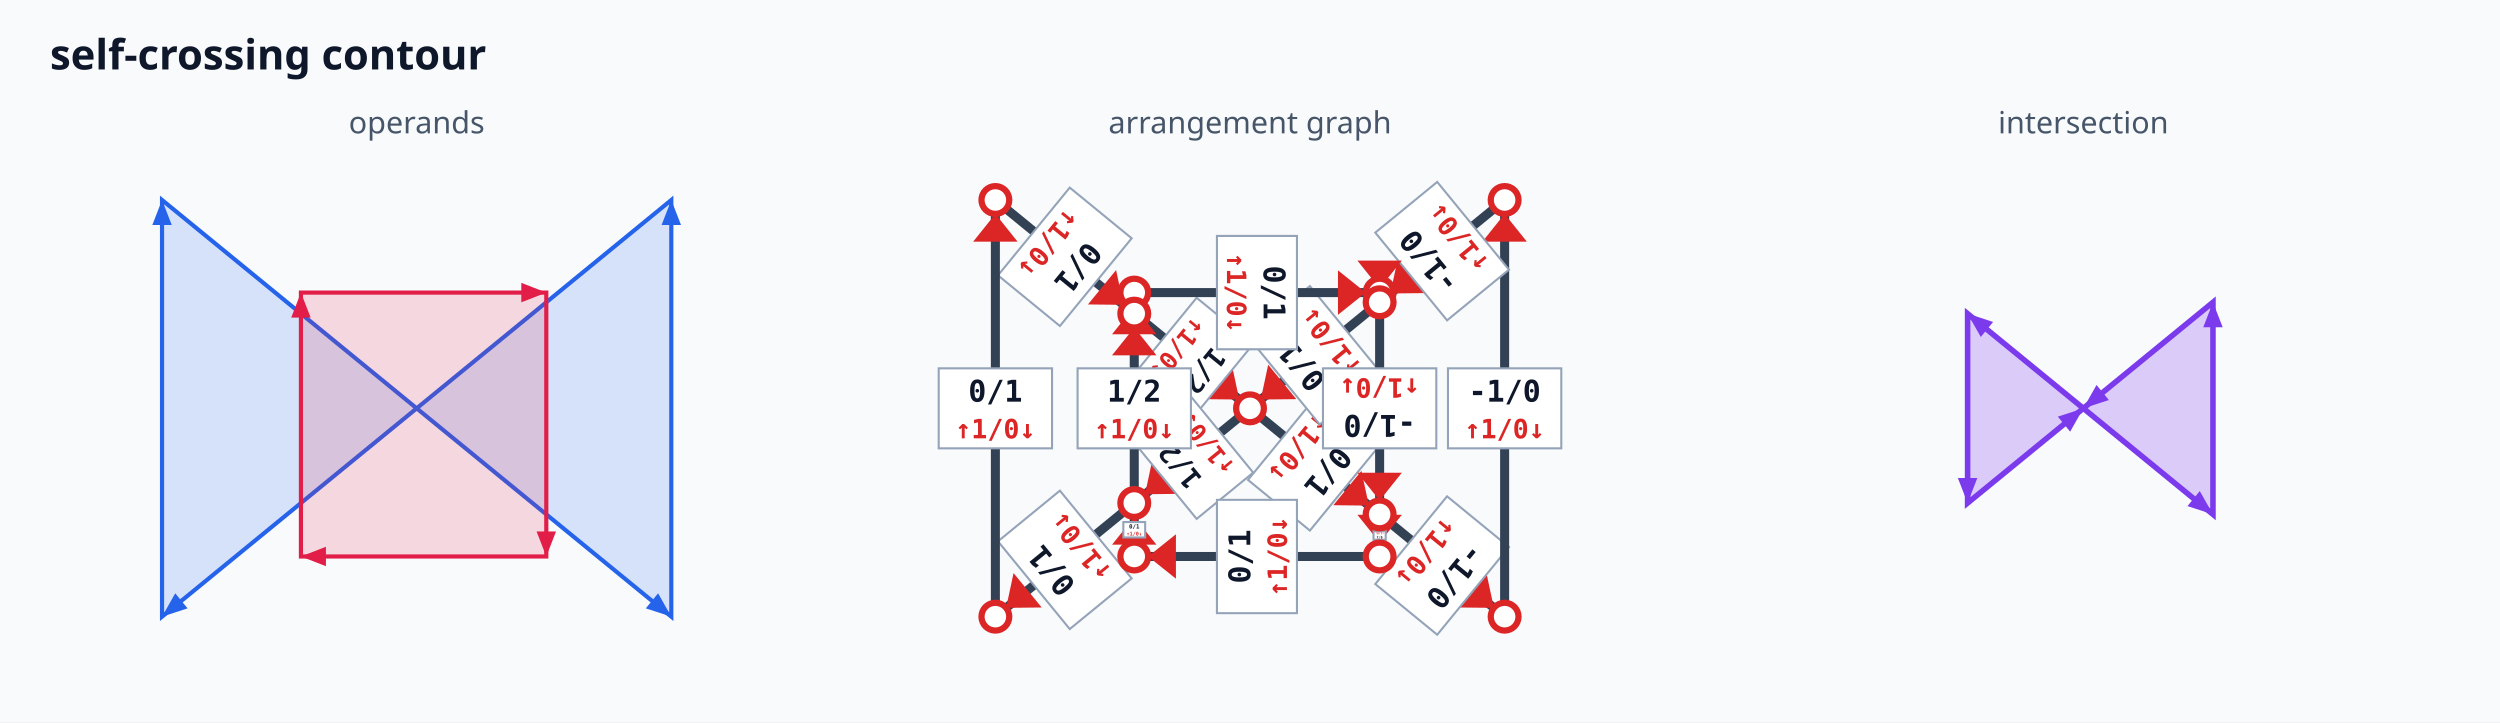
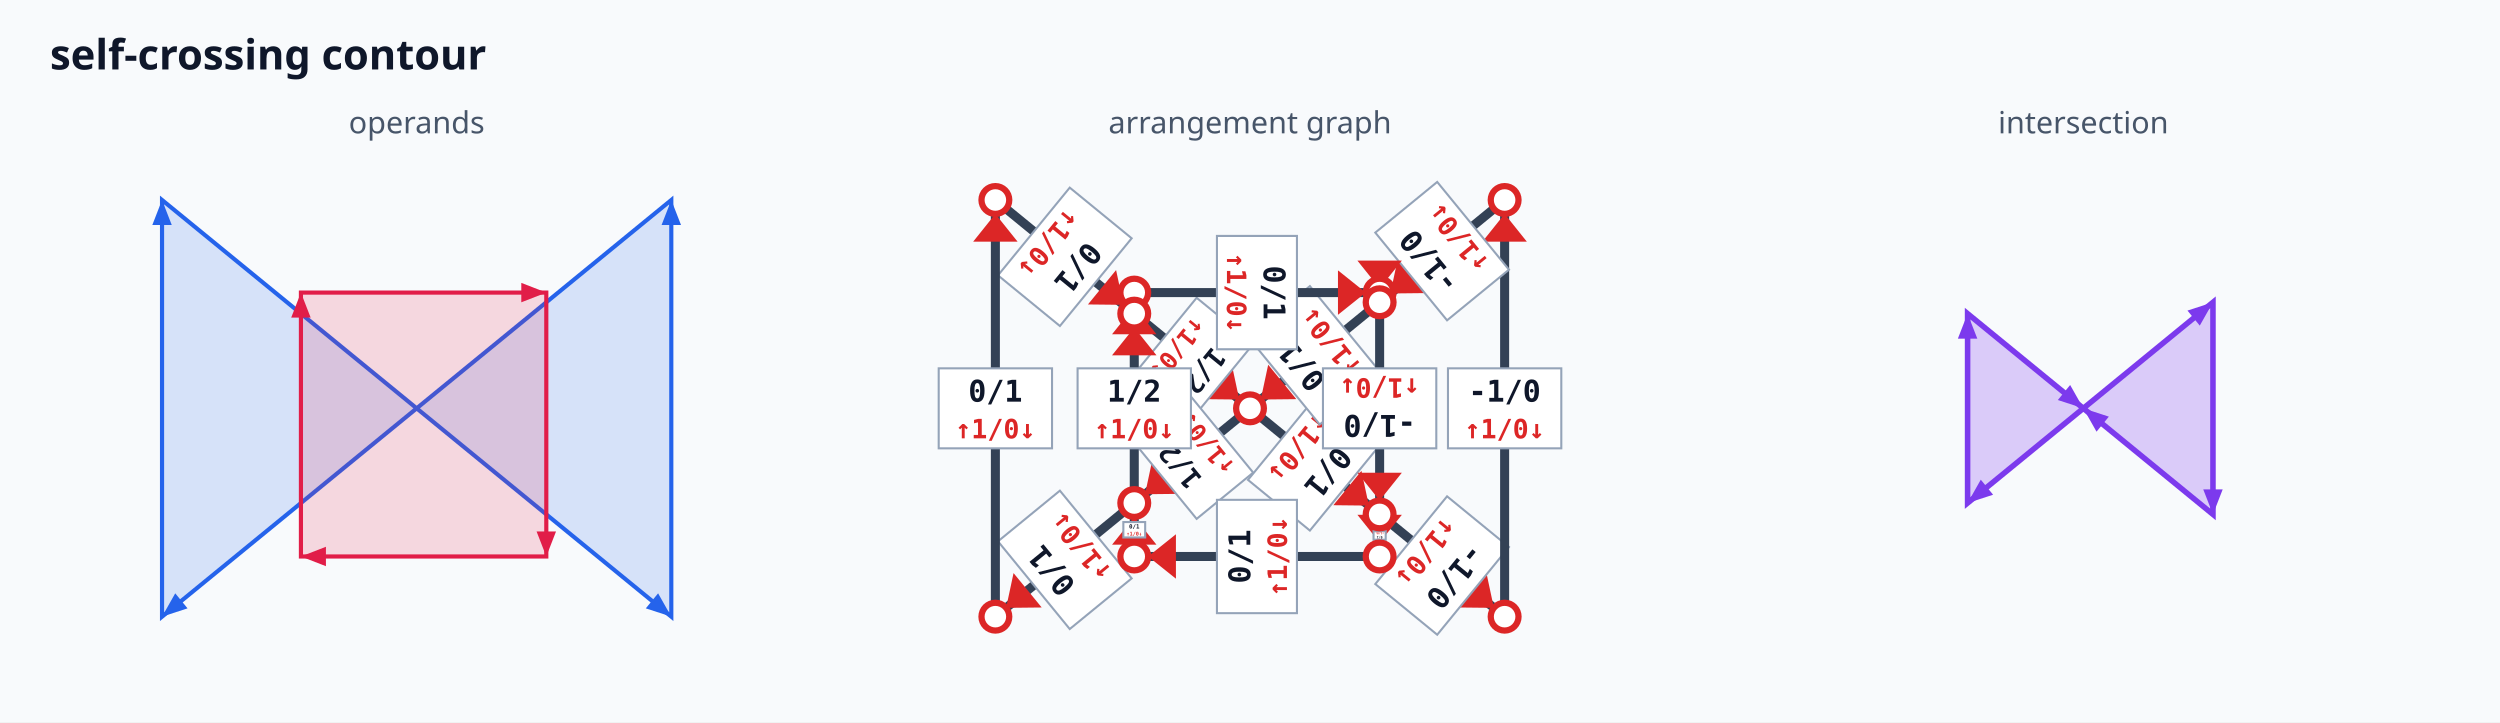
<svg xmlns="http://www.w3.org/2000/svg" viewBox="0 0 900 260" width="900" height="260">
  <rect x="0" y="0" width="900" height="260" style="fill: #f8fafc; stroke: none" />
  <text x="18" y="25" font-size="15" style="fill: #0f172a; font-family: system-ui; font-weight: 600">self-crossing contour</text>
  <text x="150" y="48" font-size="11" style="fill: #475569; font-family: system-ui; text-anchor: middle">operands</text>
  <text x="450" y="48" font-size="11" style="fill: #475569; font-family: system-ui; text-anchor: middle">arrangement graph</text>
  <text x="750" y="48" font-size="11" style="fill: #475569; font-family: system-ui; text-anchor: middle">intersection</text>
  <path d="M 58.333 72 L 241.667 222 V 72 L 58.333 222 Z" style="fill: #2563eb; fill-opacity: 0.16; fill-rule: nonzero; stroke: #2563eb; stroke-width: 1.5" />
  <path d="M 108.333 105.333 H 196.667 V 200.333 H 108.333 Z" style="fill: #e11d48; fill-opacity: 0.16; fill-rule: nonzero; stroke: #e11d48; stroke-width: 1.5" />
-   <path d="M 750 147 L 708.333 112.909 V 181.091 Z M 750 147 L 796.667 185.182 V 108.818 Z" style="fill: #7c3aed; fill-opacity: 0.24; fill-rule: nonzero; stroke: #7c3aed; stroke-width: 2" />
+   <path d="M 708.333 112.909 L 750 147 L 796.667 108.818 V 185.182 L 750 147 L 708.333 181.091 Z" style="fill: #7c3aed; fill-opacity: 0.24; fill-rule: nonzero; stroke: #7c3aed; stroke-width: 2" />
  <path d="M 241.667 222 L 232.485 219.01 L 236.917 213.592 Z" style="fill: #2563eb; fill-opacity: 1.0; stroke: none" />
  <path d="M 241.667 72 L 245.167 81 H 238.167 Z" style="fill: #2563eb; fill-opacity: 1.0; stroke: none" />
  <path d="M 58.333 222 L 63.083 213.592 L 67.515 219.01 Z" style="fill: #2563eb; fill-opacity: 1.0; stroke: none" />
  <path d="M 58.333 72 L 61.833 81 H 54.833 Z" style="fill: #2563eb; fill-opacity: 1.0; stroke: none" />
  <path d="M 196.667 105.333 L 187.667 108.833 V 101.833 Z" style="fill: #e11d48; fill-opacity: 1.0; stroke: none" />
  <path d="M 196.667 200.333 L 193.167 191.333 H 200.167 Z" style="fill: #e11d48; fill-opacity: 1.0; stroke: none" />
  <path d="M 108.333 200.333 L 117.333 196.833 V 203.833 Z" style="fill: #e11d48; fill-opacity: 1.0; stroke: none" />
  <path d="M 108.333 105.333 L 111.833 114.333 H 104.833 Z" style="fill: #e11d48; fill-opacity: 1.0; stroke: none" />
  <path d="M 358.333 72 L 408.333 112.909" style="fill: none; stroke: #334155; stroke-width: 3.25" />
  <path d="M 404.464 109.743 L 391.658 109.602 L 401.79 97.219 Z" style="fill: #dc2626; fill-opacity: 1.0; stroke: none" />
  <rect x="362.933" y="78.055" width="40.8" height="28.8" style="fill: #fff; stroke: #94a3b8; stroke-width: 0.75" transform="rotate(129.2894 383.3333 92.45455)" />
  <text x="383.333" y="90.055" font-size="10.8" style="fill: #0f172a; font-family: ui-monospace, monospace; font-weight: 700; text-anchor: middle" transform="rotate(129.2894 383.3333 92.45455)">0/1</text>
  <text x="383.333" y="103.255" font-size="9.6" style="fill: #dc2626; font-family: ui-monospace, monospace; font-weight: 700; text-anchor: middle" transform="rotate(129.2894 383.3333 92.45455)">↑1/0↓</text>
  <path d="M 408.333 112.909 L 450 147" style="fill: none; stroke: #334155; stroke-width: 3.25" />
  <path d="M 446.13 143.834 L 433.325 143.693 L 443.457 131.31 Z" style="fill: #dc2626; fill-opacity: 1.0; stroke: none" />
  <rect x="410.536" y="116.804" width="37.26" height="26.302" style="fill: #fff; stroke: #94a3b8; stroke-width: 0.75" transform="rotate(129.2894 429.1667 129.9546)" />
  <text x="429.167" y="127.763" font-size="9.863" style="fill: #0f172a; font-family: ui-monospace, monospace; font-weight: 700; text-anchor: middle" transform="rotate(129.2894 429.1667 129.9546)">1/2</text>
  <text x="429.167" y="139.818" font-size="8.767" style="fill: #dc2626; font-family: ui-monospace, monospace; font-weight: 700; text-anchor: middle" transform="rotate(129.2894 429.1667 129.9546)">↑1/0↓</text>
  <path d="M 450 147 L 496.667 185.182" style="fill: none; stroke: #334155; stroke-width: 3.25" />
  <path d="M 492.797 182.016 L 479.991 181.875 L 490.123 169.492 Z" style="fill: #dc2626; fill-opacity: 1.0; stroke: none" />
  <rect x="452.933" y="151.691" width="40.8" height="28.8" style="fill: #fff; stroke: #94a3b8; stroke-width: 0.75" transform="rotate(129.2894 473.3333 166.0909)" />
  <text x="473.333" y="163.691" font-size="10.8" style="fill: #0f172a; font-family: ui-monospace, monospace; font-weight: 700; text-anchor: middle" transform="rotate(129.2894 473.3333 166.0909)">0/1</text>
  <text x="473.333" y="176.891" font-size="9.6" style="fill: #dc2626; font-family: ui-monospace, monospace; font-weight: 700; text-anchor: middle" transform="rotate(129.2894 473.3333 166.0909)">↑1/0↓</text>
  <path d="M 496.667 185.182 L 541.667 222" style="fill: none; stroke: #334155; stroke-width: 3.25" />
  <path d="M 537.797 218.834 L 524.991 218.693 L 535.123 206.31 Z" style="fill: #dc2626; fill-opacity: 1.0; stroke: none" />
  <rect x="498.767" y="189.191" width="40.8" height="28.8" style="fill: #fff; stroke: #94a3b8; stroke-width: 0.75" transform="rotate(129.2894 519.1667 203.5909)" />
  <text x="519.167" y="201.191" font-size="10.8" style="fill: #0f172a; font-family: ui-monospace, monospace; font-weight: 700; text-anchor: middle" transform="rotate(129.2894 519.1667 203.5909)">-1/0</text>
  <text x="519.167" y="214.391" font-size="9.6" style="fill: #dc2626; font-family: ui-monospace, monospace; font-weight: 700; text-anchor: middle" transform="rotate(129.2894 519.1667 203.5909)">↑1/0↓</text>
  <path d="M 541.667 222 V 72" style="fill: none; stroke: #334155; stroke-width: 3.25" />
  <path d="M 541.667 77 L 549.667 87 H 533.667 Z" style="fill: #dc2626; fill-opacity: 1.0; stroke: none" />
  <rect x="521.267" y="132.6" width="40.8" height="28.8" style="fill: #fff; stroke: #94a3b8; stroke-width: 0.75" transform="rotate(0 541.6667 147)" />
  <text x="541.667" y="144.6" font-size="10.8" style="fill: #0f172a; font-family: ui-monospace, monospace; font-weight: 700; text-anchor: middle" transform="rotate(0 541.6667 147)">-1/0</text>
  <text x="541.667" y="157.8" font-size="9.6" style="fill: #dc2626; font-family: ui-monospace, monospace; font-weight: 700; text-anchor: middle" transform="rotate(0 541.6667 147)">↑1/0↓</text>
  <path d="M 541.667 72 L 496.667 108.818" style="fill: none; stroke: #334155; stroke-width: 3.25" />
  <path d="M 500.536 105.652 L 503.21 93.128 L 513.342 105.511 Z" style="fill: #dc2626; fill-opacity: 1.0; stroke: none" />
  <rect x="498.767" y="76.009" width="40.8" height="28.8" style="fill: #fff; stroke: #94a3b8; stroke-width: 0.75" transform="rotate(230.7106 519.1667 90.40909)" />
  <text x="519.167" y="88.009" font-size="10.8" style="fill: #0f172a; font-family: ui-monospace, monospace; font-weight: 700; text-anchor: middle" transform="rotate(230.7106 519.1667 90.40909)">-1/0</text>
  <text x="519.167" y="101.209" font-size="9.6" style="fill: #dc2626; font-family: ui-monospace, monospace; font-weight: 700; text-anchor: middle" transform="rotate(230.7106 519.1667 90.40909)">↑1/0↓</text>
  <path d="M 496.667 108.818 L 450 147" style="fill: none; stroke: #334155; stroke-width: 3.25" />
  <path d="M 453.87 143.834 L 456.543 131.31 L 466.675 143.693 Z" style="fill: #dc2626; fill-opacity: 1.0; stroke: none" />
  <rect x="452.933" y="113.509" width="40.8" height="28.8" style="fill: #fff; stroke: #94a3b8; stroke-width: 0.75" transform="rotate(230.7106 473.3333 127.9091)" />
  <text x="473.333" y="125.509" font-size="10.8" style="fill: #0f172a; font-family: ui-monospace, monospace; font-weight: 700; text-anchor: middle" transform="rotate(230.7106 473.3333 127.9091)">0/1</text>
  <text x="473.333" y="138.709" font-size="9.6" style="fill: #dc2626; font-family: ui-monospace, monospace; font-weight: 700; text-anchor: middle" transform="rotate(230.7106 473.3333 127.9091)">↑1/0↓</text>
  <path d="M 450 147 L 408.333 181.091" style="fill: none; stroke: #334155; stroke-width: 3.25" />
  <path d="M 412.203 177.925 L 414.877 165.401 L 425.009 177.784 Z" style="fill: #dc2626; fill-opacity: 1.0; stroke: none" />
  <rect x="410.536" y="150.895" width="37.26" height="26.302" style="fill: #fff; stroke: #94a3b8; stroke-width: 0.75" transform="rotate(230.7106 429.1667 164.0454)" />
  <text x="429.167" y="161.854" font-size="9.863" style="fill: #0f172a; font-family: ui-monospace, monospace; font-weight: 700; text-anchor: middle" transform="rotate(230.7106 429.1667 164.0454)">1/2</text>
  <text x="429.167" y="173.909" font-size="8.767" style="fill: #dc2626; font-family: ui-monospace, monospace; font-weight: 700; text-anchor: middle" transform="rotate(230.7106 429.1667 164.0454)">↑1/0↓</text>
  <path d="M 408.333 181.091 L 358.333 222" style="fill: none; stroke: #334155; stroke-width: 3.25" />
  <path d="M 362.203 218.834 L 364.877 206.31 L 375.009 218.693 Z" style="fill: #dc2626; fill-opacity: 1.0; stroke: none" />
  <rect x="362.933" y="187.145" width="40.8" height="28.8" style="fill: #fff; stroke: #94a3b8; stroke-width: 0.75" transform="rotate(230.7106 383.3333 201.5454)" />
  <text x="383.333" y="199.145" font-size="10.8" style="fill: #0f172a; font-family: ui-monospace, monospace; font-weight: 700; text-anchor: middle" transform="rotate(230.7106 383.3333 201.5454)">0/1</text>
  <text x="383.333" y="212.345" font-size="9.6" style="fill: #dc2626; font-family: ui-monospace, monospace; font-weight: 700; text-anchor: middle" transform="rotate(230.7106 383.3333 201.5454)">↑1/0↓</text>
  <path d="M 358.333 222 V 72" style="fill: none; stroke: #334155; stroke-width: 3.25" />
  <path d="M 358.333 77 L 366.333 87 H 350.333 Z" style="fill: #dc2626; fill-opacity: 1.0; stroke: none" />
  <rect x="337.933" y="132.6" width="40.8" height="28.8" style="fill: #fff; stroke: #94a3b8; stroke-width: 0.75" transform="rotate(0 358.3333 147)" />
  <text x="358.333" y="144.6" font-size="10.8" style="fill: #0f172a; font-family: ui-monospace, monospace; font-weight: 700; text-anchor: middle" transform="rotate(0 358.3333 147)">0/1</text>
  <text x="358.333" y="157.8" font-size="9.6" style="fill: #dc2626; font-family: ui-monospace, monospace; font-weight: 700; text-anchor: middle" transform="rotate(0 358.3333 147)">↑1/0↓</text>
  <path d="M 408.333 105.333 H 496.667" style="fill: none; stroke: #334155; stroke-width: 3.25" />
  <path d="M 491.667 105.333 L 481.667 113.333 V 97.333 Z" style="fill: #dc2626; fill-opacity: 1.0; stroke: none" />
  <rect x="432.1" y="90.933" width="40.8" height="28.8" style="fill: #fff; stroke: #94a3b8; stroke-width: 0.75" transform="rotate(90 452.5 105.3333)" />
  <text x="452.5" y="102.933" font-size="10.8" style="fill: #0f172a; font-family: ui-monospace, monospace; font-weight: 700; text-anchor: middle" transform="rotate(90 452.5 105.3333)">0/1</text>
  <text x="452.5" y="116.133" font-size="9.6" style="fill: #dc2626; font-family: ui-monospace, monospace; font-weight: 700; text-anchor: middle" transform="rotate(90 452.5 105.3333)">↑1/0↓</text>
  <path d="M 496.667 105.333 V 108.818" style="fill: none; stroke: #334155; stroke-width: 3.25" />
  <path d="M 496.667 103.818 L 488.667 93.818 H 504.667 Z" style="fill: #dc2626; fill-opacity: 1.0; stroke: none" />
  <path d="M 496.667 108.818 V 185.182" style="fill: none; stroke: #334155; stroke-width: 3.25" />
  <path d="M 496.667 180.182 L 488.667 170.182 H 504.667 Z" style="fill: #dc2626; fill-opacity: 1.0; stroke: none" />
  <rect x="476.267" y="132.6" width="40.8" height="28.8" style="fill: #fff; stroke: #94a3b8; stroke-width: 0.75" transform="rotate(180 496.6667 147)" />
  <text x="496.667" y="144.6" font-size="10.8" style="fill: #0f172a; font-family: ui-monospace, monospace; font-weight: 700; text-anchor: middle" transform="rotate(180 496.6667 147)">-1/0</text>
  <text x="496.667" y="157.8" font-size="9.6" style="fill: #dc2626; font-family: ui-monospace, monospace; font-weight: 700; text-anchor: middle" transform="rotate(180 496.6667 147)">↑1/0↓</text>
  <path d="M 496.667 185.182 V 200.333" style="fill: none; stroke: #334155; stroke-width: 3.25" />
  <path d="M 496.667 195.333 L 488.667 185.333 H 504.667 Z" style="fill: #dc2626; fill-opacity: 1.0; stroke: none" />
  <rect x="494.477" y="191.212" width="4.379" height="3.091" style="fill: #fff; stroke: #94a3b8; stroke-width: 0.75" transform="rotate(180 496.6667 192.7576)" />
  <text x="496.667" y="192.5" font-size="1.159" style="fill: #0f172a; font-family: ui-monospace, monospace; font-weight: 700; text-anchor: middle" transform="rotate(180 496.6667 192.7576)">0/1</text>
  <text x="496.667" y="193.917" font-size="1.03" style="fill: #dc2626; font-family: ui-monospace, monospace; font-weight: 700; text-anchor: middle" transform="rotate(180 496.6667 192.7576)">↑1/0↓</text>
  <path d="M 496.667 200.333 H 408.333" style="fill: none; stroke: #334155; stroke-width: 3.25" />
  <path d="M 413.333 200.333 L 423.333 192.333 V 208.333 Z" style="fill: #dc2626; fill-opacity: 1.0; stroke: none" />
  <rect x="432.1" y="185.933" width="40.8" height="28.8" style="fill: #fff; stroke: #94a3b8; stroke-width: 0.75" transform="rotate(270 452.5 200.3333)" />
  <text x="452.5" y="197.933" font-size="10.8" style="fill: #0f172a; font-family: ui-monospace, monospace; font-weight: 700; text-anchor: middle" transform="rotate(270 452.5 200.3333)">0/1</text>
  <text x="452.5" y="211.133" font-size="9.6" style="fill: #dc2626; font-family: ui-monospace, monospace; font-weight: 700; text-anchor: middle" transform="rotate(270 452.5 200.3333)">↑1/0↓</text>
  <path d="M 408.333 200.333 V 181.091" style="fill: none; stroke: #334155; stroke-width: 3.25" />
  <path d="M 408.333 186.091 L 416.333 196.091 H 400.333 Z" style="fill: #dc2626; fill-opacity: 1.0; stroke: none" />
  <rect x="404.405" y="187.939" width="7.856" height="5.545" style="fill: #fff; stroke: #94a3b8; stroke-width: 0.75" transform="rotate(0 408.3333 190.7121)" />
  <text x="408.333" y="190.25" font-size="2.08" style="fill: #0f172a; font-family: ui-monospace, monospace; font-weight: 700; text-anchor: middle" transform="rotate(0 408.3333 190.7121)">0/1</text>
  <text x="408.333" y="192.792" font-size="1.848" style="fill: #dc2626; font-family: ui-monospace, monospace; font-weight: 700; text-anchor: middle" transform="rotate(0 408.3333 190.7121)">↑1/0↓</text>
  <path d="M 408.333 181.091 V 112.909" style="fill: none; stroke: #334155; stroke-width: 3.25" />
  <path d="M 408.333 117.909 L 416.333 127.909 H 400.333 Z" style="fill: #dc2626; fill-opacity: 1.0; stroke: none" />
  <rect x="387.933" y="132.6" width="40.8" height="28.8" style="fill: #fff; stroke: #94a3b8; stroke-width: 0.75" transform="rotate(0 408.3333 147)" />
  <text x="408.333" y="144.6" font-size="10.8" style="fill: #0f172a; font-family: ui-monospace, monospace; font-weight: 700; text-anchor: middle" transform="rotate(0 408.3333 147)">1/2</text>
  <text x="408.333" y="157.8" font-size="9.6" style="fill: #dc2626; font-family: ui-monospace, monospace; font-weight: 700; text-anchor: middle" transform="rotate(0 408.3333 147)">↑1/0↓</text>
  <path d="M 408.333 112.909 V 105.333" style="fill: none; stroke: #334155; stroke-width: 3.25" />
  <path d="M 408.333 110.333 L 416.333 120.333 H 400.333 Z" style="fill: #dc2626; fill-opacity: 1.0; stroke: none" />
  <circle cx="358.333" cy="72" r="5" style="fill: #fff; stroke: #dc2626; stroke-width: 2.25" />
  <circle cx="541.667" cy="222" r="5" style="fill: #fff; stroke: #dc2626; stroke-width: 2.25" />
  <circle cx="541.667" cy="72" r="5" style="fill: #fff; stroke: #dc2626; stroke-width: 2.25" />
  <circle cx="450" cy="147" r="5" style="fill: #fff; stroke: #dc2626; stroke-width: 2.25" />
  <circle cx="358.333" cy="222" r="5" style="fill: #fff; stroke: #dc2626; stroke-width: 2.25" />
  <circle cx="408.333" cy="105.333" r="5" style="fill: #fff; stroke: #dc2626; stroke-width: 2.25" />
  <circle cx="496.667" cy="105.333" r="5" style="fill: #fff; stroke: #dc2626; stroke-width: 2.25" />
  <circle cx="496.667" cy="185.182" r="5" style="fill: #fff; stroke: #dc2626; stroke-width: 2.25" />
  <circle cx="496.667" cy="108.818" r="5" style="fill: #fff; stroke: #dc2626; stroke-width: 2.25" />
  <circle cx="496.667" cy="200.333" r="5" style="fill: #fff; stroke: #dc2626; stroke-width: 2.25" />
  <circle cx="408.333" cy="200.333" r="5" style="fill: #fff; stroke: #dc2626; stroke-width: 2.25" />
  <circle cx="408.333" cy="112.909" r="5" style="fill: #fff; stroke: #dc2626; stroke-width: 2.25" />
  <circle cx="408.333" cy="181.091" r="5" style="fill: #fff; stroke: #dc2626; stroke-width: 2.25" />
-   <path d="M 708.333 112.909 L 717.515 115.899 L 713.083 121.317 Z" style="fill: #7c3aed; fill-opacity: 1.0; stroke: none" />
-   <path d="M 708.333 181.091 L 704.833 172.091 H 711.833 Z" style="fill: #7c3aed; fill-opacity: 1.0; stroke: none" />
-   <path d="M 750 147 L 745.251 155.408 L 740.818 149.99 Z" style="fill: #7c3aed; fill-opacity: 1.0; stroke: none" />
-   <path d="M 796.667 185.182 L 787.485 182.192 L 791.917 176.774 Z" style="fill: #7c3aed; fill-opacity: 1.0; stroke: none" />
-   <path d="M 796.667 108.818 L 800.167 117.818 H 793.167 Z" style="fill: #7c3aed; fill-opacity: 1.0; stroke: none" />
-   <path d="M 750 147 L 754.749 138.592 L 759.182 144.01 Z" style="fill: #7c3aed; fill-opacity: 1.0; stroke: none" />
+   <path d="M 750 147 L 740.818 144.01 L 745.251 138.592 Z" style="fill: #7c3aed; fill-opacity: 1.0; stroke: none" />
+   <path d="M 796.667 108.818 L 791.917 117.226 L 787.485 111.808 Z" style="fill: #7c3aed; fill-opacity: 1.0; stroke: none" />
+   <path d="M 796.667 185.182 L 793.167 176.182 H 800.167 Z" style="fill: #7c3aed; fill-opacity: 1.0; stroke: none" />
+   <path d="M 750 147 L 759.182 149.99 L 754.749 155.408 Z" style="fill: #7c3aed; fill-opacity: 1.0; stroke: none" />
+   <path d="M 708.333 181.091 L 713.083 172.683 L 717.515 178.101 Z" style="fill: #7c3aed; fill-opacity: 1.0; stroke: none" />
+   <path d="M 708.333 112.909 L 711.833 121.909 H 704.833 Z" style="fill: #7c3aed; fill-opacity: 1.0; stroke: none" />
</svg>
